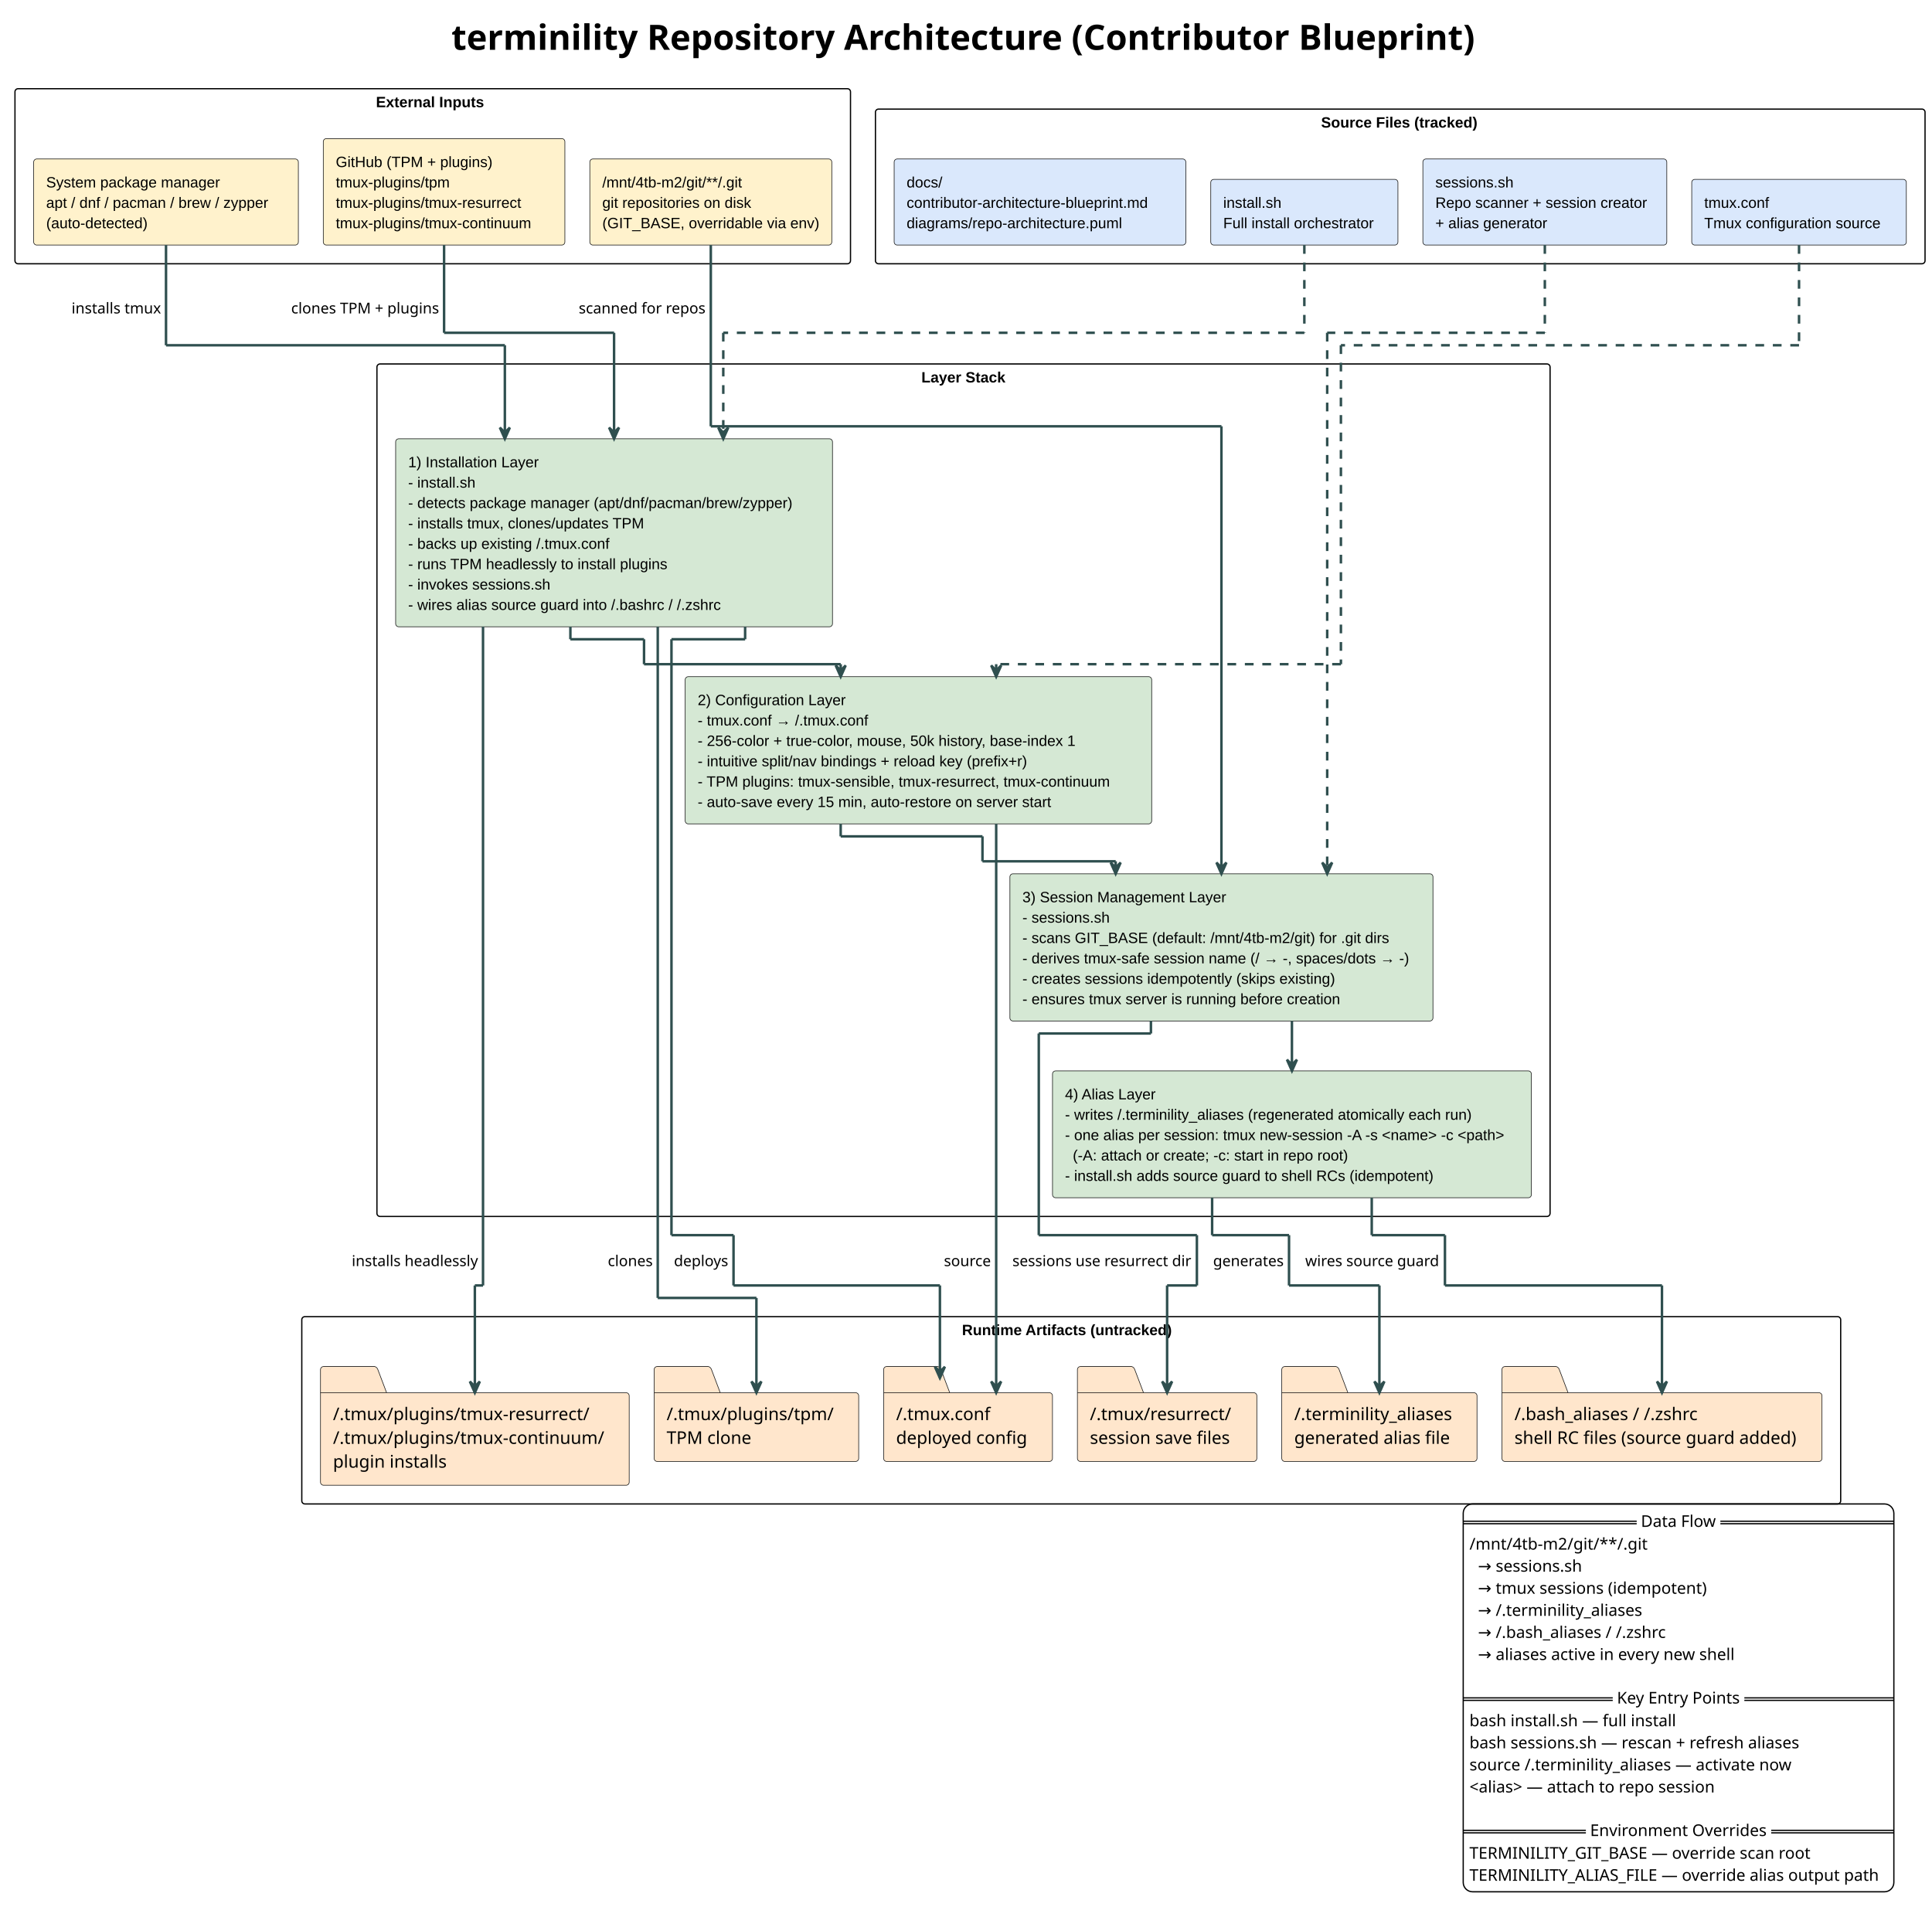
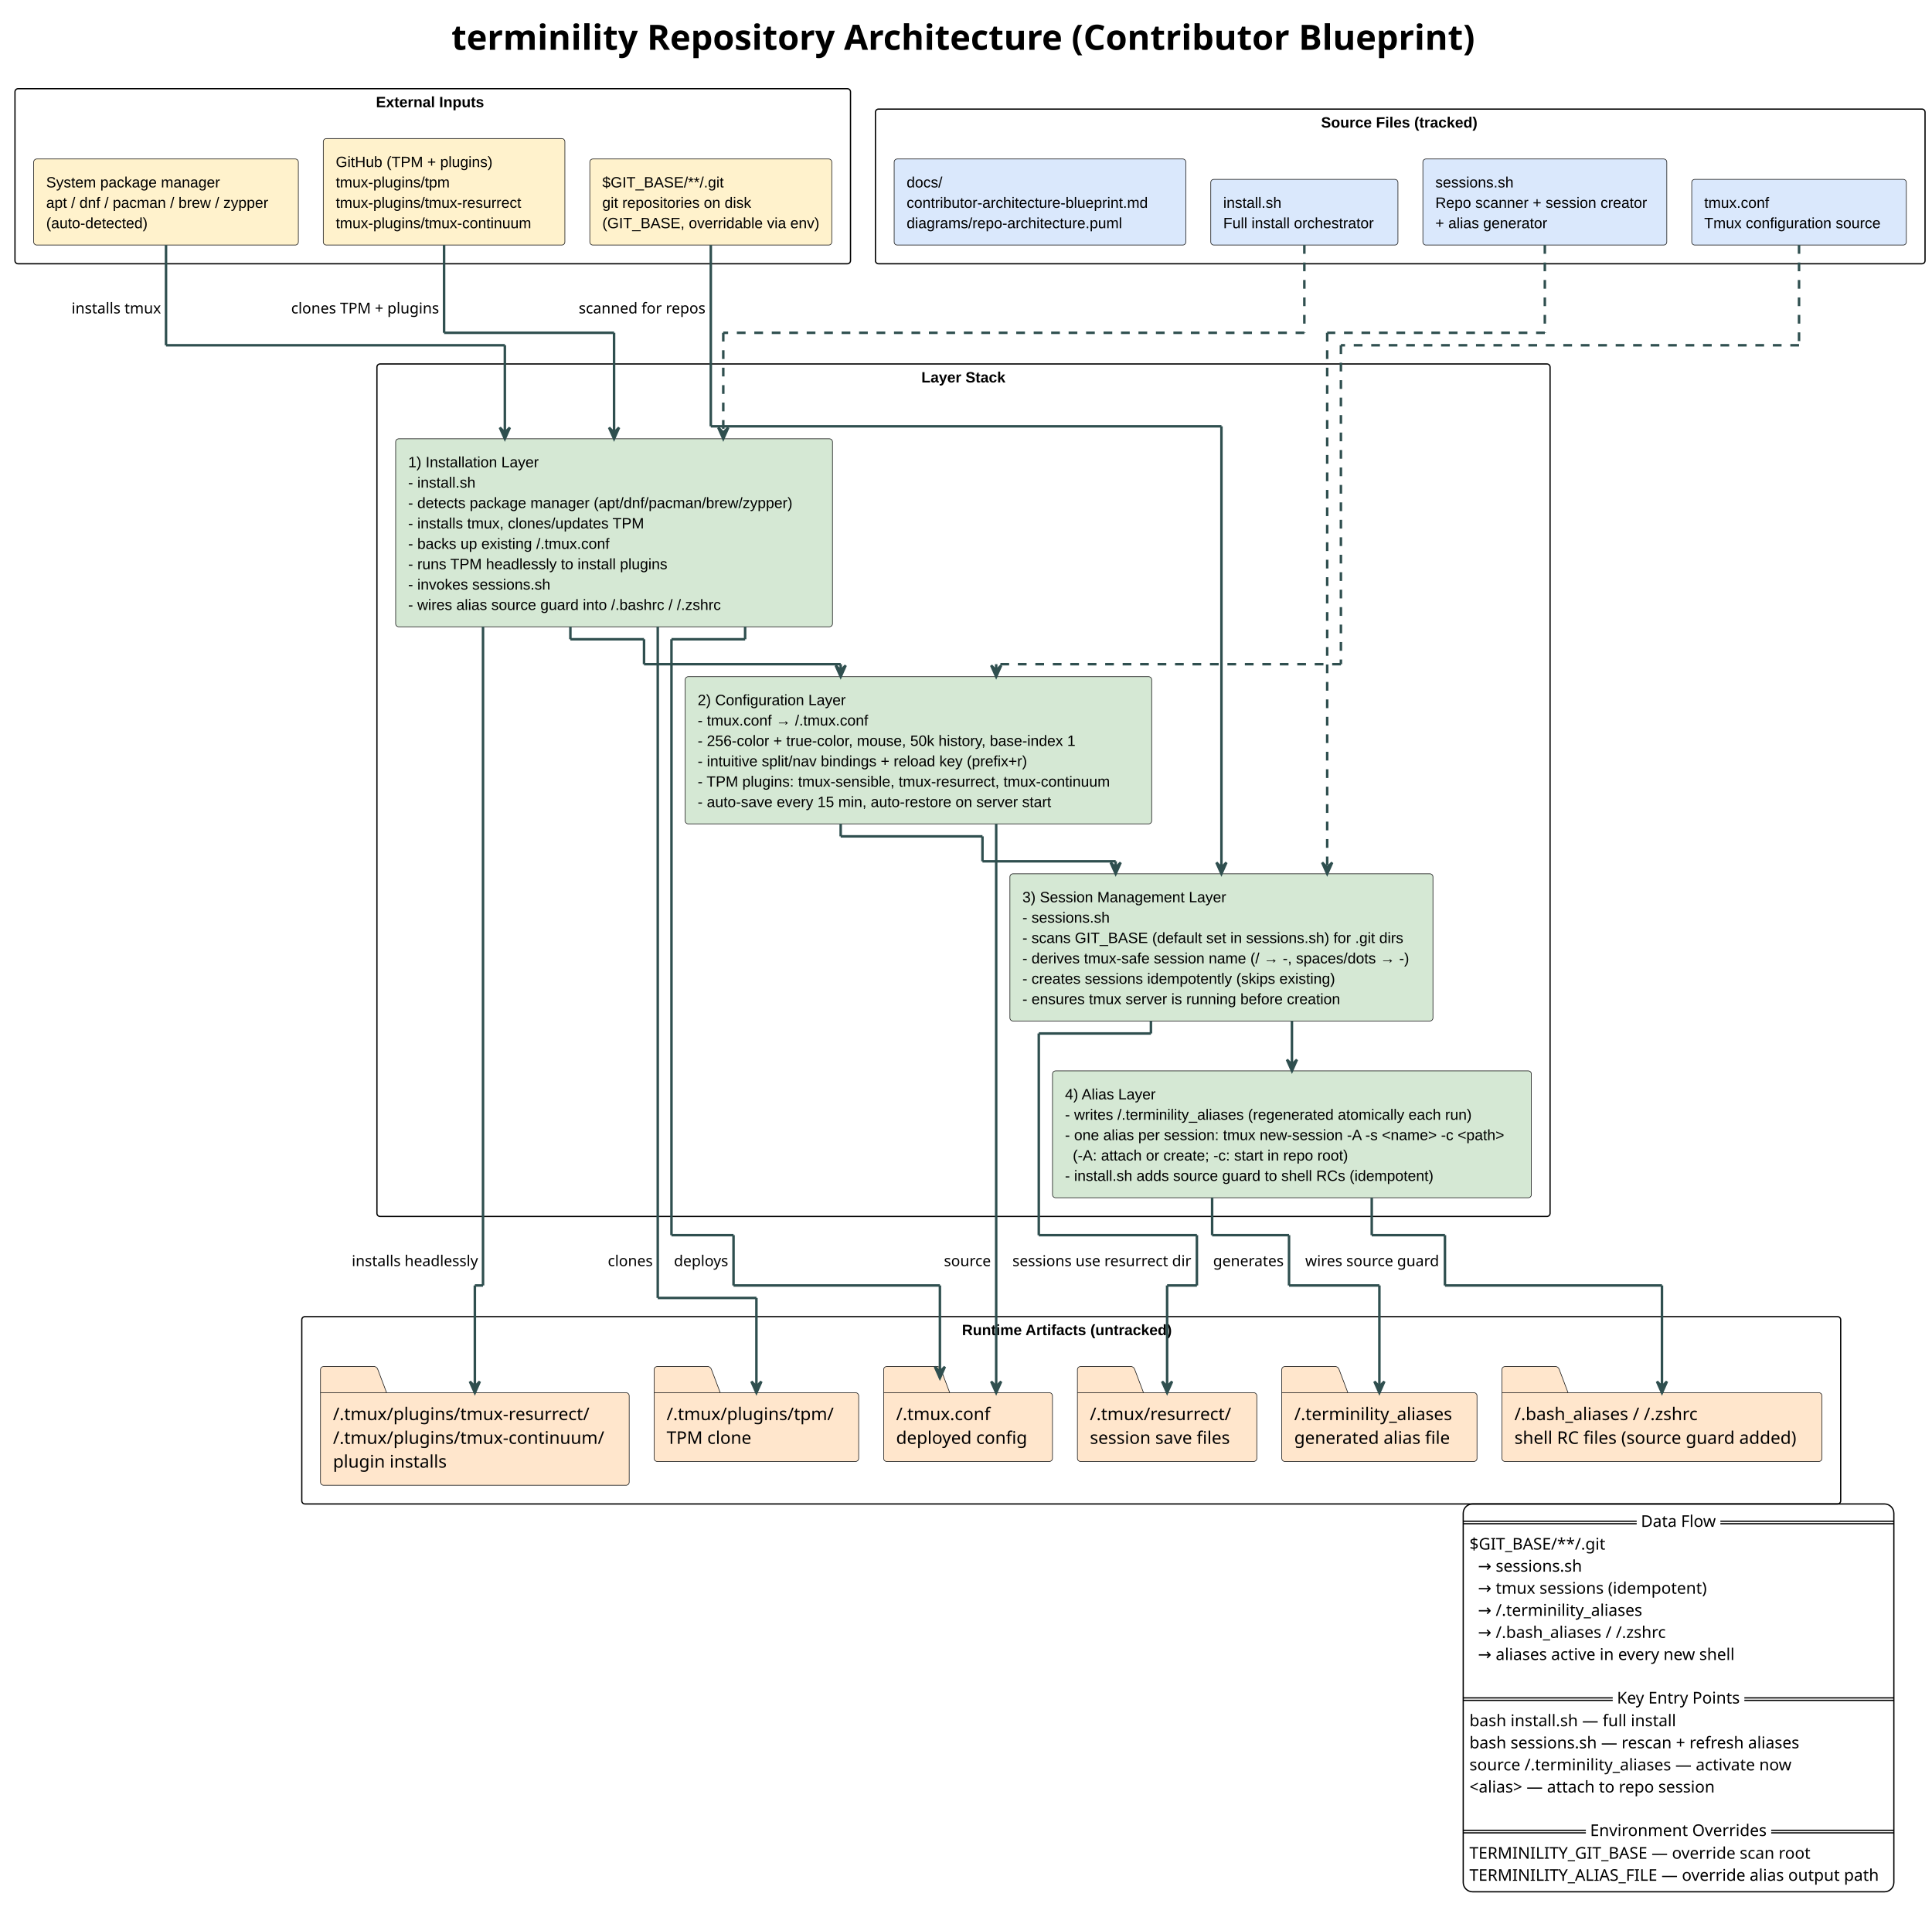
<svg xmlns="http://www.w3.org/2000/svg" contentStyleType="text/css" data-diagram-type="DESCRIPTION" height="1537px" preserveAspectRatio="none" style="width:1549px;height:1537px;background:#FFFFFF;" version="1.1" viewBox="0 0 1549 1537" width="1549px" zoomAndPan="magnify">
  <defs />
  <g>
    <g class="title" data-source-line="2">
      <text fill="#000000" font-family="sans-serif" font-size="28" font-weight="bold" lengthAdjust="spacing" textLength="806.62" x="361.9" y="39.932">terminility Repository Architecture (Contributor Blueprint)</text>
    </g>
    <rect fill="none" height="683.603" rx="2.5" ry="2.5" style="stroke:#000000;stroke-width:1;" width="940.578" x="302.213" y="291.857" />
    <text fill="#000000" font-family="Arial" font-size="12" font-weight="bold" lengthAdjust="spacing" textLength="67.554" x="738.725" y="306.685">Layer Stack</text>
    <rect fill="none" height="124.032" rx="2.5" ry="2.5" style="stroke:#000000;stroke-width:1;" width="841.525" x="701.896" y="87.48" />
    <text fill="#000000" font-family="Arial" font-size="12" font-weight="bold" lengthAdjust="spacing" textLength="126.961" x="1059.178" y="102.308">Source Files (tracked)</text>
    <rect fill="none" height="150.204" rx="2.5" ry="2.5" style="stroke:#000000;stroke-width:1;" width="1233.828" x="241.963" y="1055.804" />
    <text fill="#000000" font-family="Arial" font-size="12" font-weight="bold" lengthAdjust="spacing" textLength="175.198" x="771.278" y="1070.632">Runtime Artifacts (untracked)</text>
    <rect fill="none" height="140.376" rx="2.5" ry="2.5" style="stroke:#000000;stroke-width:1;" width="669.896" x="12" y="71.136" />
    <text fill="#000000" font-family="Arial" font-size="12" font-weight="bold" lengthAdjust="spacing" textLength="91.051" x="301.423" y="85.964">External Inputs</text>
    <g class="entity" data-qualified-name="LAYER_PANEL.L_INSTALL" data-source-line="22" id="ent0003">
      <rect fill="#D5E8D4" height="150.753" rx="2.5" ry="2.5" style="stroke:#181818;stroke-width:0.5;" width="350.242" x="317.213" y="351.857" />
      <text fill="#000000" font-family="Arial" font-size="12" lengthAdjust="spacing" textLength="110.893" x="327.213" y="374.685">1) Installation Layer</text>
      <text fill="#000000" font-family="Arial" font-size="12" lengthAdjust="spacing" textLength="56.88" x="327.213" y="391.029">- install.sh</text>
      <text fill="#000000" font-family="Arial" font-size="12" lengthAdjust="spacing" textLength="330.242" x="327.213" y="407.373">- detects package manager (apt/dnf/pacman/brew/zypper)</text>
      <text fill="#000000" font-family="Arial" font-size="12" lengthAdjust="spacing" textLength="199.225" x="327.213" y="423.717">- installs tmux, clones/updates TPM</text>
      <text fill="#000000" font-family="Arial" font-size="12" lengthAdjust="spacing" textLength="172.129" x="327.213" y="440.061">- backs up existing /.tmux.conf</text>
      <text fill="#000000" font-family="Arial" font-size="12" lengthAdjust="spacing" textLength="218.45" x="327.213" y="456.405">- runs TPM headlessly to install plugins</text>
      <text fill="#000000" font-family="Arial" font-size="12" lengthAdjust="spacing" textLength="116.809" x="327.213" y="472.75">- invokes sessions.sh</text>
      <text fill="#000000" font-family="Arial" font-size="12" lengthAdjust="spacing" textLength="265.442" x="327.213" y="489.094">- wires alias source guard into /.bashrc / /.zshrc</text>
    </g>
    <g class="entity" data-qualified-name="LAYER_PANEL.L_CONFIG" data-source-line="24" id="ent0004">
      <rect fill="#D5E8D4" height="118.065" rx="2.5" ry="2.5" style="stroke:#181818;stroke-width:0.5;" width="374.014" x="549.359" y="542.61" />
      <text fill="#000000" font-family="Arial" font-size="12" lengthAdjust="spacing" textLength="125.641" x="559.359" y="565.438">2) Configuration Layer</text>
      <text fill="#000000" font-family="Arial" font-size="12" lengthAdjust="spacing" textLength="152.786" x="559.359" y="581.782">- tmux.conf  →  /.tmux.conf</text>
      <text fill="#000000" font-family="Arial" font-size="12" lengthAdjust="spacing" textLength="319.634" x="559.359" y="598.126">- 256-color + true-color, mouse, 50k history, base-index 1</text>
      <text fill="#000000" font-family="Arial" font-size="12" lengthAdjust="spacing" textLength="282.674" x="559.359" y="614.47">- intuitive split/nav bindings + reload key (prefix+r)</text>
      <text fill="#000000" font-family="Arial" font-size="12" lengthAdjust="spacing" textLength="354.014" x="559.359" y="630.814">- TPM plugins: tmux-sensible, tmux-resurrect, tmux-continuum</text>
      <text fill="#000000" font-family="Arial" font-size="12" lengthAdjust="spacing" textLength="299.618" x="559.359" y="647.158">- auto-save every 15 min, auto-restore on server start</text>
    </g>
    <g class="entity" data-qualified-name="LAYER_PANEL.L_SESSION" data-source-line="26" id="ent0005">
      <rect fill="#D5E8D4" height="118.065" rx="2.5" ry="2.5" style="stroke:#181818;stroke-width:0.5;" width="339.181" x="809.702" y="700.674" />
      <text fill="#000000" font-family="Arial" font-size="12" lengthAdjust="spacing" textLength="168.961" x="819.702" y="723.502">3) Session Management Layer</text>
      <text fill="#000000" font-family="Arial" font-size="12" lengthAdjust="spacing" textLength="70.897" x="819.702" y="739.846">- sessions.sh</text>
-       <text fill="#000000" font-family="Arial" font-size="12" lengthAdjust="spacing" textLength="308.15" x="819.702" y="756.191">- scans GIT_BASE (default: /mnt/4tb-m2/git) for .git dirs</text>
+       <text fill="#000000" font-family="Arial" font-size="12" lengthAdjust="spacing" textLength="308.15" x="819.702" y="756.191">- scans GIT_BASE (default set in sessions.sh) for .git dirs</text>
      <text fill="#000000" font-family="Arial" font-size="12" lengthAdjust="spacing" textLength="319.181" x="819.702" y="772.535">- derives tmux-safe session name (/ → -, spaces/dots → -)</text>
      <text fill="#000000" font-family="Arial" font-size="12" lengthAdjust="spacing" textLength="262.994" x="819.702" y="788.879">- creates sessions idempotently (skips existing)</text>
      <text fill="#000000" font-family="Arial" font-size="12" lengthAdjust="spacing" textLength="272.654" x="819.702" y="805.223">- ensures tmux server is running before creation</text>
    </g>
    <g class="entity" data-qualified-name="LAYER_PANEL.L_ALIAS" data-source-line="28" id="ent0006">
      <rect fill="#D5E8D4" height="101.721" rx="2.5" ry="2.5" style="stroke:#181818;stroke-width:0.5;" width="383.939" x="843.853" y="858.739" />
      <text fill="#000000" font-family="Arial" font-size="12" lengthAdjust="spacing" textLength="73.909" x="853.853" y="881.567">4) Alias Layer</text>
      <text fill="#000000" font-family="Arial" font-size="12" lengthAdjust="spacing" textLength="346.706" x="853.853" y="897.911">- writes /.terminility_aliases (regenerated atomically each run)</text>
      <text fill="#000000" font-family="Arial" font-size="12" lengthAdjust="spacing" textLength="363.939" x="853.853" y="914.255">- one alias per session: tmux new-session -A -s &lt;name&gt; -c &lt;path&gt;</text>
      <text fill="#000000" font-family="Arial" font-size="12" lengthAdjust="spacing" textLength="232.586" x="860.093" y="930.6">(-A: attach or create; -c: start in repo root)</text>
      <text fill="#000000" font-family="Arial" font-size="12" lengthAdjust="spacing" textLength="309.398" x="853.853" y="946.944">- install.sh adds source guard to shell RCs (idempotent)</text>
    </g>
    <g class="entity" data-qualified-name="SOURCE_PANEL.F_INSTALL" data-source-line="32" id="ent0008">
      <rect fill="#DAE8FC" height="52.688" rx="2.5" ry="2.5" style="stroke:#181818;stroke-width:0.5;" width="150.069" x="970.737" y="143.824" />
      <text fill="#000000" font-family="Arial" font-size="12" lengthAdjust="spacing" textLength="49.896" x="980.737" y="166.653">install.sh</text>
      <text fill="#000000" font-family="Arial" font-size="12" lengthAdjust="spacing" textLength="130.069" x="980.737" y="182.997">Full install orchestrator</text>
    </g>
    <g class="entity" data-qualified-name="SOURCE_PANEL.F_SESSIONS" data-source-line="33" id="ent0009">
      <rect fill="#DAE8FC" height="69.032" rx="2.5" ry="2.5" style="stroke:#181818;stroke-width:0.5;" width="195.561" x="1140.806" y="127.48" />
      <text fill="#000000" font-family="Arial" font-size="12" lengthAdjust="spacing" textLength="63.913" x="1150.806" y="150.308">sessions.sh</text>
      <text fill="#000000" font-family="Arial" font-size="12" lengthAdjust="spacing" textLength="175.561" x="1150.806" y="166.653">Repo scanner + session creator</text>
      <text fill="#000000" font-family="Arial" font-size="12" lengthAdjust="spacing" textLength="95.077" x="1150.806" y="182.997">+ alias generator</text>
    </g>
    <g class="entity" data-qualified-name="SOURCE_PANEL.F_CONF" data-source-line="34" id="ent0010">
      <rect fill="#DAE8FC" height="52.688" rx="2.5" ry="2.5" style="stroke:#181818;stroke-width:0.5;" width="172.053" x="1356.368" y="143.824" />
      <text fill="#000000" font-family="Arial" font-size="12" lengthAdjust="spacing" textLength="57.096" x="1366.368" y="166.653">tmux.conf</text>
      <text fill="#000000" font-family="Arial" font-size="12" lengthAdjust="spacing" textLength="152.053" x="1366.368" y="182.997">Tmux configuration source</text>
    </g>
    <g class="entity" data-qualified-name="SOURCE_PANEL.F_DOCS" data-source-line="35" id="ent0011">
      <rect fill="#DAE8FC" height="69.032" rx="2.5" ry="2.5" style="stroke:#181818;stroke-width:0.5;" width="233.841" x="716.896" y="127.48" />
      <text fill="#000000" font-family="Arial" font-size="12" lengthAdjust="spacing" textLength="30.612" x="726.896" y="150.308">docs/</text>
      <text fill="#000000" font-family="Arial" font-size="12" lengthAdjust="spacing" textLength="213.841" x="726.896" y="166.653">contributor-architecture-blueprint.md</text>
      <text fill="#000000" font-family="Arial" font-size="12" lengthAdjust="spacing" textLength="188.557" x="726.896" y="182.997">diagrams/repo-architecture.puml</text>
    </g>
    <g class="entity" data-qualified-name="RUNTIME_PANEL.RT_CONF" data-source-line="39" id="ent0013">
      <path d="M710.959,1095.804 L751.959,1095.804 A3.75,3.75 0 0 1 754.459,1098.304 L761.459,1116.804 L841.323,1116.804 A2.5,2.5 0 0 1 843.823,1119.304 L843.823,1169.44 A2.5,2.5 0 0 1 841.323,1171.94 L710.959,1171.94 A2.5,2.5 0 0 1 708.459,1169.44 L708.459,1098.304 A2.5,2.5 0 0 1 710.959,1095.804" fill="#FFE6CC" style="stroke:#181818;stroke-width:0.5;" />
      <line style="stroke:#181818;stroke-width:0.5;" x1="708.459" x2="761.459" y1="1116.804" y2="1116.804" />
      <text fill="#000000" font-family="sans-serif" font-size="14" lengthAdjust="spacing" textLength="75.572" x="718.459" y="1138.77">/.tmux.conf</text>
      <text fill="#000000" font-family="sans-serif" font-size="14" lengthAdjust="spacing" textLength="105.364" x="718.459" y="1157.838">deployed config</text>
    </g>
    <g class="entity" data-qualified-name="RUNTIME_PANEL.RT_TPM" data-source-line="40" id="ent0014">
      <path d="M526.966,1095.804 L567.966,1095.804 A3.75,3.75 0 0 1 570.466,1098.304 L577.466,1116.804 L685.959,1116.804 A2.5,2.5 0 0 1 688.459,1119.304 L688.459,1169.44 A2.5,2.5 0 0 1 685.959,1171.94 L526.966,1171.94 A2.5,2.5 0 0 1 524.466,1169.44 L524.466,1098.304 A2.5,2.5 0 0 1 526.966,1095.804" fill="#FFE6CC" style="stroke:#181818;stroke-width:0.5;" />
      <line style="stroke:#181818;stroke-width:0.5;" x1="524.466" x2="577.466" y1="1116.804" y2="1116.804" />
      <text fill="#000000" font-family="sans-serif" font-size="14" lengthAdjust="spacing" textLength="133.994" x="534.466" y="1138.77">/.tmux/plugins/tpm/</text>
      <text fill="#000000" font-family="sans-serif" font-size="14" lengthAdjust="spacing" textLength="67.942" x="534.466" y="1157.838">TPM clone</text>
    </g>
    <g class="entity" data-qualified-name="RUNTIME_PANEL.RT_PLUGINS" data-source-line="41" id="ent0015">
      <path d="M259.463,1095.804 L300.463,1095.804 A3.75,3.75 0 0 1 302.963,1098.304 L309.963,1116.804 L501.966,1116.804 A2.5,2.5 0 0 1 504.466,1119.304 L504.466,1188.507 A2.5,2.5 0 0 1 501.966,1191.007 L259.463,1191.007 A2.5,2.5 0 0 1 256.963,1188.507 L256.963,1098.304 A2.5,2.5 0 0 1 259.463,1095.804" fill="#FFE6CC" style="stroke:#181818;stroke-width:0.5;" />
      <line style="stroke:#181818;stroke-width:0.5;" x1="256.963" x2="309.963" y1="1116.804" y2="1116.804" />
      <text fill="#000000" font-family="sans-serif" font-size="14" lengthAdjust="spacing" textLength="206.219" x="266.963" y="1138.77">/.tmux/plugins/tmux-resurrect/</text>
      <text fill="#000000" font-family="sans-serif" font-size="14" lengthAdjust="spacing" textLength="217.503" x="266.963" y="1157.838">/.tmux/plugins/tmux-continuum/</text>
      <text fill="#000000" font-family="sans-serif" font-size="14" lengthAdjust="spacing" textLength="91.196" x="266.963" y="1176.906">plugin installs</text>
    </g>
    <g class="entity" data-qualified-name="RUNTIME_PANEL.RT_SAVES" data-source-line="42" id="ent0016">
      <path d="M866.323,1095.804 L907.323,1095.804 A3.75,3.75 0 0 1 909.823,1098.304 L916.823,1116.804 L1005.17,1116.804 A2.5,2.5 0 0 1 1007.67,1119.304 L1007.67,1169.44 A2.5,2.5 0 0 1 1005.17,1171.94 L866.323,1171.94 A2.5,2.5 0 0 1 863.823,1169.44 L863.823,1098.304 A2.5,2.5 0 0 1 866.323,1095.804" fill="#FFE6CC" style="stroke:#181818;stroke-width:0.5;" />
      <line style="stroke:#181818;stroke-width:0.5;" x1="863.823" x2="916.823" y1="1116.804" y2="1116.804" />
      <text fill="#000000" font-family="sans-serif" font-size="14" lengthAdjust="spacing" textLength="113.848" x="873.823" y="1138.77">/.tmux/resurrect/</text>
      <text fill="#000000" font-family="sans-serif" font-size="14" lengthAdjust="spacing" textLength="112.238" x="873.823" y="1157.838">session save files</text>
    </g>
    <g class="entity" data-qualified-name="RUNTIME_PANEL.RT_ALIASES" data-source-line="43" id="ent0017">
      <path d="M1030.17,1095.804 L1071.17,1095.804 A3.75,3.75 0 0 1 1073.67,1098.304 L1080.67,1116.804 L1181.702,1116.804 A2.5,2.5 0 0 1 1184.202,1119.304 L1184.202,1169.44 A2.5,2.5 0 0 1 1181.702,1171.94 L1030.17,1171.94 A2.5,2.5 0 0 1 1027.67,1169.44 L1027.67,1098.304 A2.5,2.5 0 0 1 1030.17,1095.804" fill="#FFE6CC" style="stroke:#181818;stroke-width:0.5;" />
      <line style="stroke:#181818;stroke-width:0.5;" x1="1027.67" x2="1080.67" y1="1116.804" y2="1116.804" />
      <text fill="#000000" font-family="sans-serif" font-size="14" lengthAdjust="spacing" textLength="126.531" x="1037.67" y="1138.77">/.terminility_aliases</text>
      <text fill="#000000" font-family="sans-serif" font-size="14" lengthAdjust="spacing" textLength="125.103" x="1037.67" y="1157.838">generated alias file</text>
    </g>
    <g class="entity" data-qualified-name="RUNTIME_PANEL.RT_RC" data-source-line="44" id="ent0018">
      <path d="M1206.702,1095.804 L1247.702,1095.804 A3.75,3.75 0 0 1 1250.202,1098.304 L1257.202,1116.804 L1458.291,1116.804 A2.5,2.5 0 0 1 1460.791,1119.304 L1460.791,1169.44 A2.5,2.5 0 0 1 1458.291,1171.94 L1206.702,1171.94 A2.5,2.5 0 0 1 1204.202,1169.44 L1204.202,1098.304 A2.5,2.5 0 0 1 1206.702,1095.804" fill="#FFE6CC" style="stroke:#181818;stroke-width:0.5;" />
      <line style="stroke:#181818;stroke-width:0.5;" x1="1204.202" x2="1257.202" y1="1116.804" y2="1116.804" />
      <text fill="#000000" font-family="sans-serif" font-size="14" lengthAdjust="spacing" textLength="147.125" x="1214.202" y="1138.77">/.bash_aliases / /.zshrc</text>
      <text fill="#000000" font-family="sans-serif" font-size="14" lengthAdjust="spacing" textLength="226.589" x="1214.202" y="1157.838">shell RC files (source guard added)</text>
    </g>
    <g class="entity" data-qualified-name="EXT_PANEL.EXT_GIT" data-source-line="48" id="ent0020">
      <rect fill="#FFF2CC" height="69.032" rx="2.5" ry="2.5" style="stroke:#181818;stroke-width:0.5;" width="194.001" x="472.895" y="127.48" />
-       <text fill="#000000" font-family="Arial" font-size="12" lengthAdjust="spacing" textLength="131.869" x="482.895" y="150.308">/mnt/4tb-m2/git/**/.git</text>
+       <text fill="#000000" font-family="Arial" font-size="12" lengthAdjust="spacing" textLength="131.869" x="482.895" y="150.308">$GIT_BASE/**/.git</text>
      <text fill="#000000" font-family="Arial" font-size="12" lengthAdjust="spacing" textLength="128.845" x="482.895" y="166.653">git repositories on disk</text>
      <text fill="#000000" font-family="Arial" font-size="12" lengthAdjust="spacing" textLength="174.001" x="482.895" y="182.997">(GIT_BASE, overridable via env)</text>
    </g>
    <g class="entity" data-qualified-name="EXT_PANEL.EXT_PKG" data-source-line="49" id="ent0021">
      <rect fill="#FFF2CC" height="69.032" rx="2.5" ry="2.5" style="stroke:#181818;stroke-width:0.5;" width="212.205" x="27" y="127.48" />
      <text fill="#000000" font-family="Arial" font-size="12" lengthAdjust="spacing" textLength="145.381" x="37" y="150.308">System package manager</text>
      <text fill="#000000" font-family="Arial" font-size="12" lengthAdjust="spacing" textLength="192.205" x="37" y="166.653">apt / dnf / pacman / brew / zypper</text>
      <text fill="#000000" font-family="Arial" font-size="12" lengthAdjust="spacing" textLength="86.293" x="37" y="182.997">(auto-detected)</text>
    </g>
    <g class="entity" data-qualified-name="EXT_PANEL.EXT_GH" data-source-line="50" id="ent0022">
      <rect fill="#FFF2CC" height="85.376" rx="2.5" ry="2.5" style="stroke:#181818;stroke-width:0.5;" width="193.689" x="259.205" y="111.136" />
      <text fill="#000000" font-family="Arial" font-size="12" lengthAdjust="spacing" textLength="129.625" x="269.205" y="133.964">GitHub (TPM + plugins)</text>
      <text fill="#000000" font-family="Arial" font-size="12" lengthAdjust="spacing" textLength="102.109" x="269.205" y="150.308">tmux-plugins/tpm</text>
      <text fill="#000000" font-family="Arial" font-size="12" lengthAdjust="spacing" textLength="164.017" x="269.205" y="166.653">tmux-plugins/tmux-resurrect</text>
      <text fill="#000000" font-family="Arial" font-size="12" lengthAdjust="spacing" textLength="173.689" x="269.205" y="182.997">tmux-plugins/tmux-continuum</text>
    </g>
    <line style="stroke:#2F4F4F;stroke-width:2;" x1="457.31" x2="457.31" y1="502.61" y2="512.61" />
    <line style="stroke:#2F4F4F;stroke-width:2;" x1="457.31" x2="516.359" y1="512.61" y2="512.61" />
    <line style="stroke:#2F4F4F;stroke-width:2;" x1="516.359" x2="516.359" y1="512.61" y2="532.61" />
    <line style="stroke:#2F4F4F;stroke-width:2;" x1="516.359" x2="674.03" y1="532.61" y2="532.61" />
    <line style="stroke:#2F4F4F;stroke-width:2;" x1="674.03" x2="674.03" y1="532.61" y2="542.61" />
    <polygon fill="#2F4F4F" points="674.03,542.61,678.03,533.61,674.03,537.61,670.03,533.61,674.03,542.61" style="stroke:#2F4F4F;stroke-width:2;" />
    <line style="stroke:#2F4F4F;stroke-width:2;" x1="674.03" x2="674.03" y1="660.674" y2="670.674" />
    <line style="stroke:#2F4F4F;stroke-width:2;" x1="674.03" x2="787.702" y1="670.674" y2="670.674" />
    <line style="stroke:#2F4F4F;stroke-width:2;" x1="787.702" x2="787.702" y1="670.674" y2="690.674" />
    <line style="stroke:#2F4F4F;stroke-width:2;" x1="787.702" x2="894.497" y1="690.674" y2="690.674" />
    <line style="stroke:#2F4F4F;stroke-width:2;" x1="894.497" x2="894.497" y1="690.674" y2="700.674" />
    <polygon fill="#2F4F4F" points="894.497,700.674,898.497,691.674,894.497,695.674,890.497,691.674,894.497,700.674" style="stroke:#2F4F4F;stroke-width:2;" />
    <line style="stroke:#2F4F4F;stroke-width:2;" x1="1035.822" x2="1035.822" y1="818.739" y2="858.739" />
    <polygon fill="#2F4F4F" points="1035.822,858.739,1039.822,849.739,1035.822,853.739,1031.822,849.739,1035.822,858.739" style="stroke:#2F4F4F;stroke-width:2;" />
    <line style="stroke:#2F4F4F;stroke-width:2;stroke-dasharray:7,7;" x1="1045.772" x2="1045.772" y1="196.513" y2="266.857" />
    <line style="stroke:#2F4F4F;stroke-width:2;stroke-dasharray:7,7;" x1="1045.772" x2="579.895" y1="266.857" y2="266.857" />
    <line style="stroke:#2F4F4F;stroke-width:2;stroke-dasharray:7,7;" x1="579.895" x2="579.895" y1="266.857" y2="351.857" />
    <polygon fill="#2F4F4F" points="579.895,351.857,583.895,342.857,579.895,346.857,575.895,342.857,579.895,351.857" style="stroke:#2F4F4F;stroke-width:2;" />
    <line style="stroke:#2F4F4F;stroke-width:2;stroke-dasharray:7,7;" x1="1238.587" x2="1238.587" y1="196.513" y2="266.857" />
    <line style="stroke:#2F4F4F;stroke-width:2;stroke-dasharray:7,7;" x1="1238.587" x2="1064.087" y1="266.857" y2="266.857" />
    <line style="stroke:#2F4F4F;stroke-width:2;stroke-dasharray:7,7;" x1="1064.087" x2="1064.087" y1="266.857" y2="700.674" />
    <polygon fill="#2F4F4F" points="1064.087,700.674,1068.087,691.674,1064.087,695.674,1060.087,691.674,1064.087,700.674" style="stroke:#2F4F4F;stroke-width:2;" />
    <line style="stroke:#2F4F4F;stroke-width:2;stroke-dasharray:7,7;" x1="1442.394" x2="1442.394" y1="196.513" y2="276.857" />
    <line style="stroke:#2F4F4F;stroke-width:2;stroke-dasharray:7,7;" x1="1442.394" x2="1075.087" y1="276.857" y2="276.857" />
    <line style="stroke:#2F4F4F;stroke-width:2;stroke-dasharray:7,7;" x1="1075.087" x2="1075.087" y1="276.857" y2="532.61" />
    <line style="stroke:#2F4F4F;stroke-width:2;stroke-dasharray:7,7;" x1="1075.087" x2="798.702" y1="532.61" y2="532.61" />
    <line style="stroke:#2F4F4F;stroke-width:2;stroke-dasharray:7,7;" x1="798.702" x2="798.702" y1="532.61" y2="542.61" />
    <polygon fill="#2F4F4F" points="798.702,542.61,802.702,533.61,798.702,537.61,794.702,533.61,798.702,542.61" style="stroke:#2F4F4F;stroke-width:2;" />
    <line style="stroke:#2F4F4F;stroke-width:2;" x1="133.103" x2="133.103" y1="196.513" y2="276.857" />
    <line style="stroke:#2F4F4F;stroke-width:2;" x1="133.103" x2="404.774" y1="276.857" y2="276.857" />
    <line style="stroke:#2F4F4F;stroke-width:2;" x1="404.774" x2="404.774" y1="276.857" y2="351.857" />
    <polygon fill="#2F4F4F" points="404.774,351.857,408.774,342.857,404.774,346.857,400.774,342.857,404.774,351.857" style="stroke:#2F4F4F;stroke-width:2;" />
    <text fill="#000000" font-family="sans-serif" font-size="12" lengthAdjust="spacing" textLength="71.701" x="57.402" y="251.341">installs tmux</text>
    <line style="stroke:#2F4F4F;stroke-width:2;" x1="356.05" x2="356.05" y1="196.513" y2="266.857" />
    <line style="stroke:#2F4F4F;stroke-width:2;" x1="356.05" x2="492.335" y1="266.857" y2="266.857" />
    <line style="stroke:#2F4F4F;stroke-width:2;" x1="492.335" x2="492.335" y1="266.857" y2="351.857" />
    <polygon fill="#2F4F4F" points="492.335,351.857,496.335,342.857,492.335,346.857,488.335,342.857,492.335,351.857" style="stroke:#2F4F4F;stroke-width:2;" />
    <text fill="#000000" font-family="sans-serif" font-size="12" lengthAdjust="spacing" textLength="118.621" x="233.429" y="251.341">clones TPM + plugins</text>
    <line style="stroke:#2F4F4F;stroke-width:2;" x1="569.895" x2="569.895" y1="196.513" y2="341.857" />
    <line style="stroke:#2F4F4F;stroke-width:2;" x1="569.895" x2="979.292" y1="341.857" y2="341.857" />
    <line style="stroke:#2F4F4F;stroke-width:2;" x1="979.292" x2="979.292" y1="341.857" y2="700.674" />
    <polygon fill="#2F4F4F" points="979.292,700.674,983.292,691.674,979.292,695.674,975.292,691.674,979.292,700.674" style="stroke:#2F4F4F;stroke-width:2;" />
    <text fill="#000000" font-family="sans-serif" font-size="12" lengthAdjust="spacing" textLength="101.917" x="463.978" y="251.341">scanned for repos</text>
    <line style="stroke:#2F4F4F;stroke-width:2;" x1="597.407" x2="597.407" y1="502.61" y2="512.61" />
    <line style="stroke:#2F4F4F;stroke-width:2;" x1="597.407" x2="538.359" y1="512.61" y2="512.61" />
    <line style="stroke:#2F4F4F;stroke-width:2;" x1="538.359" x2="538.359" y1="512.61" y2="990.46" />
    <line style="stroke:#2F4F4F;stroke-width:2;" x1="538.359" x2="588.111" y1="990.46" y2="990.46" />
    <line style="stroke:#2F4F4F;stroke-width:2;" x1="588.111" x2="588.111" y1="990.46" y2="1030.804" />
    <line style="stroke:#2F4F4F;stroke-width:2;" x1="588.111" x2="753.581" y1="1030.804" y2="1030.804" />
    <line style="stroke:#2F4F4F;stroke-width:2;" x1="753.581" x2="753.581" y1="1030.804" y2="1104.986" />
    <polygon fill="#2F4F4F" points="753.581,1104.986,757.581,1095.986,753.581,1099.986,749.581,1095.986,753.581,1104.986" style="stroke:#2F4F4F;stroke-width:2;" />
    <text fill="#000000" font-family="sans-serif" font-size="12" lengthAdjust="spacing" textLength="43.752" x="540.359" y="1015.288">deploys</text>
    <line style="stroke:#2F4F4F;stroke-width:2;" x1="527.359" x2="527.359" y1="502.61" y2="1040.804" />
    <line style="stroke:#2F4F4F;stroke-width:2;" x1="527.359" x2="606.463" y1="1040.804" y2="1040.804" />
    <line style="stroke:#2F4F4F;stroke-width:2;" x1="606.463" x2="606.463" y1="1040.804" y2="1116.804" />
    <polygon fill="#2F4F4F" points="606.463,1116.804,610.463,1107.804,606.463,1111.804,602.463,1107.804,606.463,1116.804" style="stroke:#2F4F4F;stroke-width:2;" />
    <text fill="#000000" font-family="sans-serif" font-size="12" lengthAdjust="spacing" textLength="36.048" x="487.31" y="1015.288">clones</text>
    <line style="stroke:#2F4F4F;stroke-width:2;" x1="387.262" x2="387.262" y1="502.61" y2="1030.804" />
    <line style="stroke:#2F4F4F;stroke-width:2;" x1="387.262" x2="380.714" y1="1030.804" y2="1030.804" />
    <line style="stroke:#2F4F4F;stroke-width:2;" x1="380.714" x2="380.714" y1="1030.804" y2="1116.804" />
    <polygon fill="#2F4F4F" points="380.714,1116.804,384.714,1107.804,380.714,1111.804,376.714,1107.804,380.714,1116.804" style="stroke:#2F4F4F;stroke-width:2;" />
    <text fill="#000000" font-family="sans-serif" font-size="12" lengthAdjust="spacing" textLength="101.257" x="282.005" y="1015.288">installs headlessly</text>
    <line style="stroke:#2F4F4F;stroke-width:2;" x1="798.702" x2="798.702" y1="660.674" y2="1116.804" />
    <polygon fill="#2F4F4F" points="798.702,1116.804,802.702,1107.804,798.702,1111.804,794.702,1107.804,798.702,1116.804" style="stroke:#2F4F4F;stroke-width:2;" />
    <text fill="#000000" font-family="sans-serif" font-size="12" lengthAdjust="spacing" textLength="37.908" x="756.793" y="1015.288">source</text>
    <line style="stroke:#2F4F4F;stroke-width:2;" x1="922.762" x2="922.762" y1="818.739" y2="828.739" />
    <line style="stroke:#2F4F4F;stroke-width:2;" x1="922.762" x2="832.853" y1="828.739" y2="828.739" />
    <line style="stroke:#2F4F4F;stroke-width:2;" x1="832.853" x2="832.853" y1="828.739" y2="990.46" />
    <line style="stroke:#2F4F4F;stroke-width:2;" x1="832.853" x2="959.619" y1="990.46" y2="990.46" />
    <line style="stroke:#2F4F4F;stroke-width:2;" x1="959.619" x2="959.619" y1="990.46" y2="1030.804" />
    <line style="stroke:#2F4F4F;stroke-width:2;" x1="959.619" x2="935.747" y1="1030.804" y2="1030.804" />
    <line style="stroke:#2F4F4F;stroke-width:2;" x1="935.747" x2="935.747" y1="1030.804" y2="1116.804" />
    <polygon fill="#2F4F4F" points="935.747,1116.804,939.747,1107.804,935.747,1111.804,931.747,1107.804,935.747,1116.804" style="stroke:#2F4F4F;stroke-width:2;" />
    <text fill="#000000" font-family="sans-serif" font-size="12" lengthAdjust="spacing" textLength="143.917" x="811.702" y="1015.288">sessions use resurrect dir</text>
    <line style="stroke:#2F4F4F;stroke-width:2;" x1="971.832" x2="971.832" y1="960.46" y2="990.46" />
    <line style="stroke:#2F4F4F;stroke-width:2;" x1="971.832" x2="1033.487" y1="990.46" y2="990.46" />
    <line style="stroke:#2F4F4F;stroke-width:2;" x1="1033.487" x2="1033.487" y1="990.46" y2="1030.804" />
    <line style="stroke:#2F4F4F;stroke-width:2;" x1="1033.487" x2="1105.936" y1="1030.804" y2="1030.804" />
    <line style="stroke:#2F4F4F;stroke-width:2;" x1="1105.936" x2="1105.936" y1="1030.804" y2="1116.804" />
    <polygon fill="#2F4F4F" points="1105.936,1116.804,1109.936,1107.804,1105.936,1111.804,1101.936,1107.804,1105.936,1116.804" style="stroke:#2F4F4F;stroke-width:2;" />
    <text fill="#000000" font-family="sans-serif" font-size="12" lengthAdjust="spacing" textLength="56.868" x="972.619" y="1015.288">generates</text>
    <line style="stroke:#2F4F4F;stroke-width:2;" x1="1099.812" x2="1099.812" y1="960.46" y2="990.46" />
    <line style="stroke:#2F4F4F;stroke-width:2;" x1="1099.812" x2="1158.5" y1="990.46" y2="990.46" />
    <line style="stroke:#2F4F4F;stroke-width:2;" x1="1158.5" x2="1158.5" y1="990.46" y2="1030.804" />
    <line style="stroke:#2F4F4F;stroke-width:2;" x1="1158.5" x2="1332.497" y1="1030.804" y2="1030.804" />
    <line style="stroke:#2F4F4F;stroke-width:2;" x1="1332.497" x2="1332.497" y1="1030.804" y2="1116.804" />
    <polygon fill="#2F4F4F" points="1332.497,1116.804,1336.497,1107.804,1332.497,1111.804,1328.497,1107.804,1332.497,1116.804" style="stroke:#2F4F4F;stroke-width:2;" />
    <text fill="#000000" font-family="sans-serif" font-size="12" lengthAdjust="spacing" textLength="108.013" x="1046.487" y="1015.288">wires source guard</text>
    <g class="legend" data-source-line="77">
      <rect fill="none" height="311.002" rx="7.5" ry="7.5" style="stroke:#000000;stroke-width:1;" width="345.27" x="1173.15" y="1206.007" />
      <line style="stroke:#000000;stroke-width:1;" x1="1173.15" x2="1312.239" y1="1219.861" y2="1219.861" />
      <line style="stroke:#000000;stroke-width:1;" x1="1173.15" x2="1312.239" y1="1221.861" y2="1221.861" />
      <text fill="#000000" font-family="sans-serif" font-size="13" lengthAdjust="spacing" textLength="60.333" x="1315.619" y="1224.405">Data Flow</text>
      <line style="stroke:#000000;stroke-width:1;" x1="1379.332" x2="1518.421" y1="1219.861" y2="1219.861" />
      <line style="stroke:#000000;stroke-width:1;" x1="1379.332" x2="1518.421" y1="1221.861" y2="1221.861" />
-       <text fill="#000000" font-family="sans-serif" font-size="13" lengthAdjust="spacing" textLength="142.857" x="1178.15" y="1242.611">/mnt/4tb-m2/git/**/.git</text>
+       <text fill="#000000" font-family="sans-serif" font-size="13" lengthAdjust="spacing" textLength="142.857" x="1178.15" y="1242.611">$GIT_BASE/**/.git</text>
      <text fill="#000000" font-family="sans-serif" font-size="13" lengthAdjust="spacing" textLength="85.021" x="1184.91" y="1260.317">→ sessions.sh</text>
      <text fill="#000000" font-family="sans-serif" font-size="13" lengthAdjust="spacing" textLength="185.043" x="1184.91" y="1278.023">→ tmux sessions (idempotent)</text>
      <text fill="#000000" font-family="sans-serif" font-size="13" lengthAdjust="spacing" textLength="133.277" x="1184.91" y="1295.729">→ /.terminility_aliases</text>
      <text fill="#000000" font-family="sans-serif" font-size="13" lengthAdjust="spacing" textLength="152.4" x="1184.91" y="1313.435">→ /.bash_aliases / /.zshrc</text>
      <text fill="#000000" font-family="sans-serif" font-size="13" lengthAdjust="spacing" textLength="207.82" x="1184.91" y="1331.141">→ aliases active in every new shell</text>
      <text fill="#000000" font-family="sans-serif" font-size="13" lengthAdjust="spacing" textLength="3.38" x="1178.15" y="1348.847"> </text>
      <line style="stroke:#000000;stroke-width:1;" x1="1173.15" x2="1293.025" y1="1361.509" y2="1361.509" />
      <line style="stroke:#000000;stroke-width:1;" x1="1173.15" x2="1293.025" y1="1363.509" y2="1363.509" />
      <text fill="#000000" font-family="sans-serif" font-size="13" lengthAdjust="spacing" textLength="98.761" x="1296.405" y="1366.053">Key Entry Points</text>
      <line style="stroke:#000000;stroke-width:1;" x1="1398.546" x2="1518.421" y1="1361.509" y2="1361.509" />
      <line style="stroke:#000000;stroke-width:1;" x1="1398.546" x2="1518.421" y1="1363.509" y2="1363.509" />
      <text fill="#000000" font-family="sans-serif" font-size="13" lengthAdjust="spacing" textLength="196.066" x="1178.15" y="1384.259">bash install.sh          — full install</text>
      <text fill="#000000" font-family="sans-serif" font-size="13" lengthAdjust="spacing" textLength="292.253" x="1178.15" y="1401.965">bash sessions.sh         — rescan + refresh aliases</text>
      <text fill="#000000" font-family="sans-serif" font-size="13" lengthAdjust="spacing" textLength="262.08" x="1178.15" y="1419.671">source /.terminility_aliases  — activate now</text>
      <text fill="#000000" font-family="sans-serif" font-size="13" lengthAdjust="spacing" textLength="254.384" x="1178.15" y="1437.377">&lt;alias&gt;                  — attach to repo session</text>
      <text fill="#000000" font-family="sans-serif" font-size="13" lengthAdjust="spacing" textLength="3.38" x="1178.15" y="1455.083"> </text>
      <line style="stroke:#000000;stroke-width:1;" x1="1173.15" x2="1271.497" y1="1467.745" y2="1467.745" />
      <line style="stroke:#000000;stroke-width:1;" x1="1173.15" x2="1271.497" y1="1469.745" y2="1469.745" />
      <text fill="#000000" font-family="sans-serif" font-size="13" lengthAdjust="spacing" textLength="141.817" x="1274.877" y="1472.289">Environment Overrides</text>
      <line style="stroke:#000000;stroke-width:1;" x1="1420.074" x2="1518.421" y1="1467.745" y2="1467.745" />
      <line style="stroke:#000000;stroke-width:1;" x1="1420.074" x2="1518.421" y1="1469.745" y2="1469.745" />
      <text fill="#000000" font-family="sans-serif" font-size="13" lengthAdjust="spacing" textLength="287.443" x="1178.15" y="1490.495">TERMINILITY_GIT_BASE     — override scan root</text>
      <text fill="#000000" font-family="sans-serif" font-size="13" lengthAdjust="spacing" textLength="335.27" x="1178.15" y="1508.201">TERMINILITY_ALIAS_FILE   — override alias output path</text>
    </g>
  </g>
</svg>
